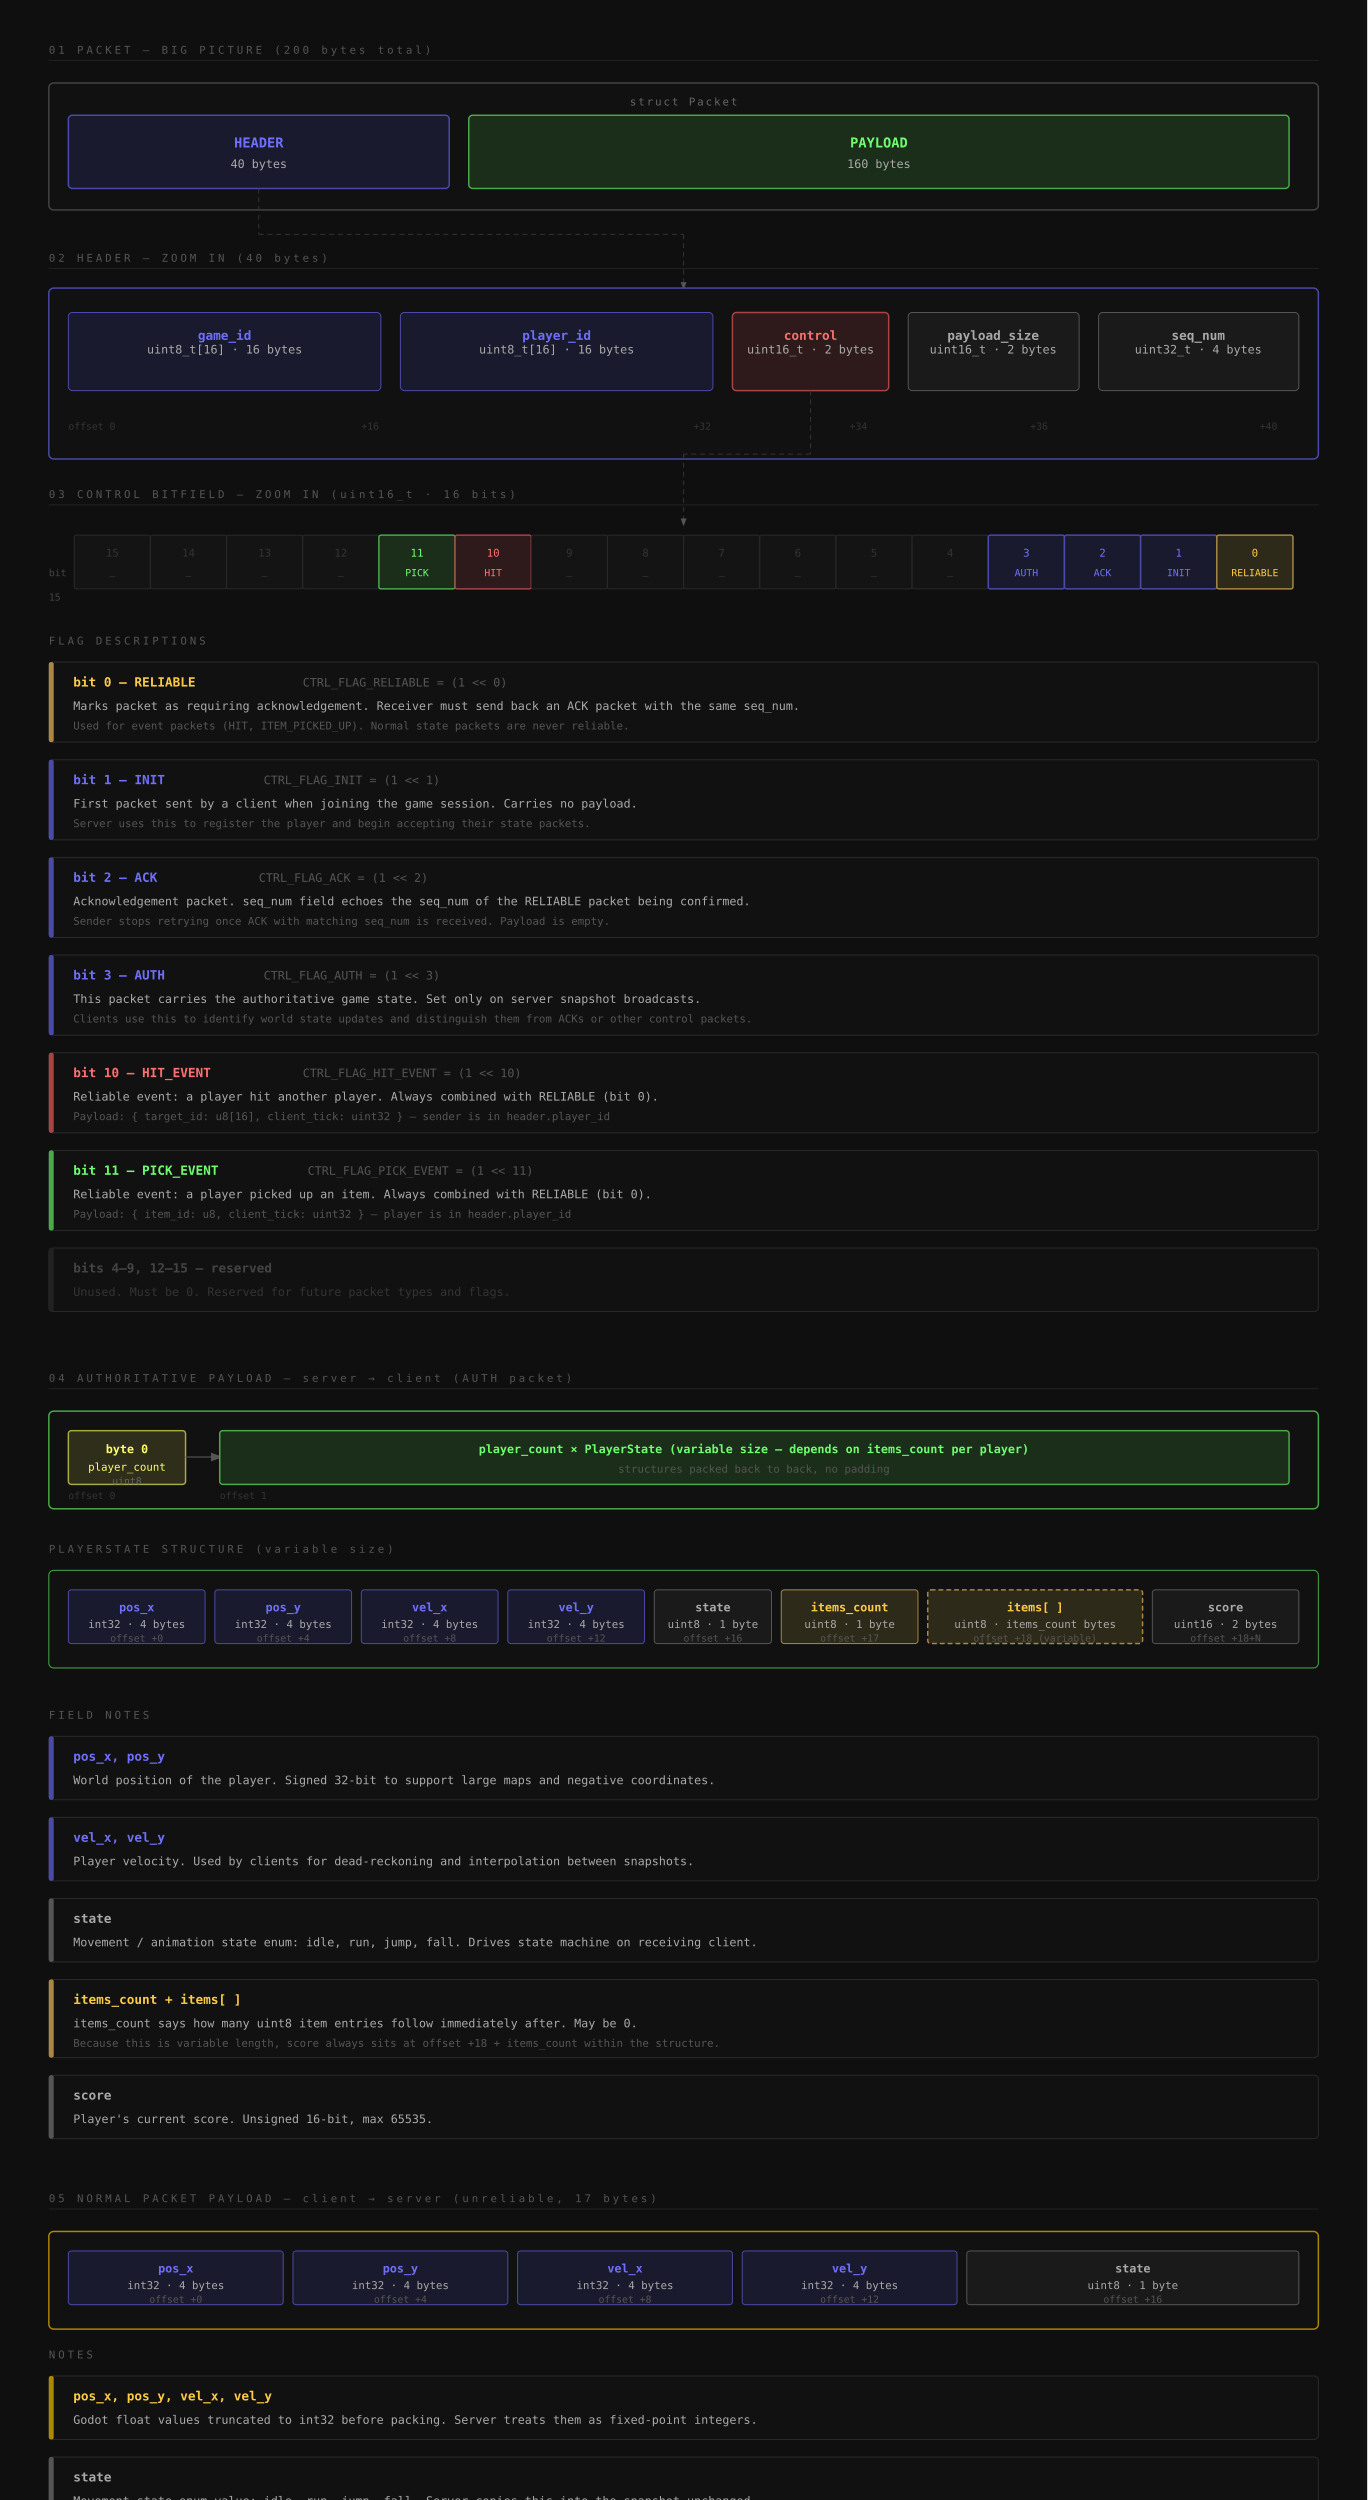
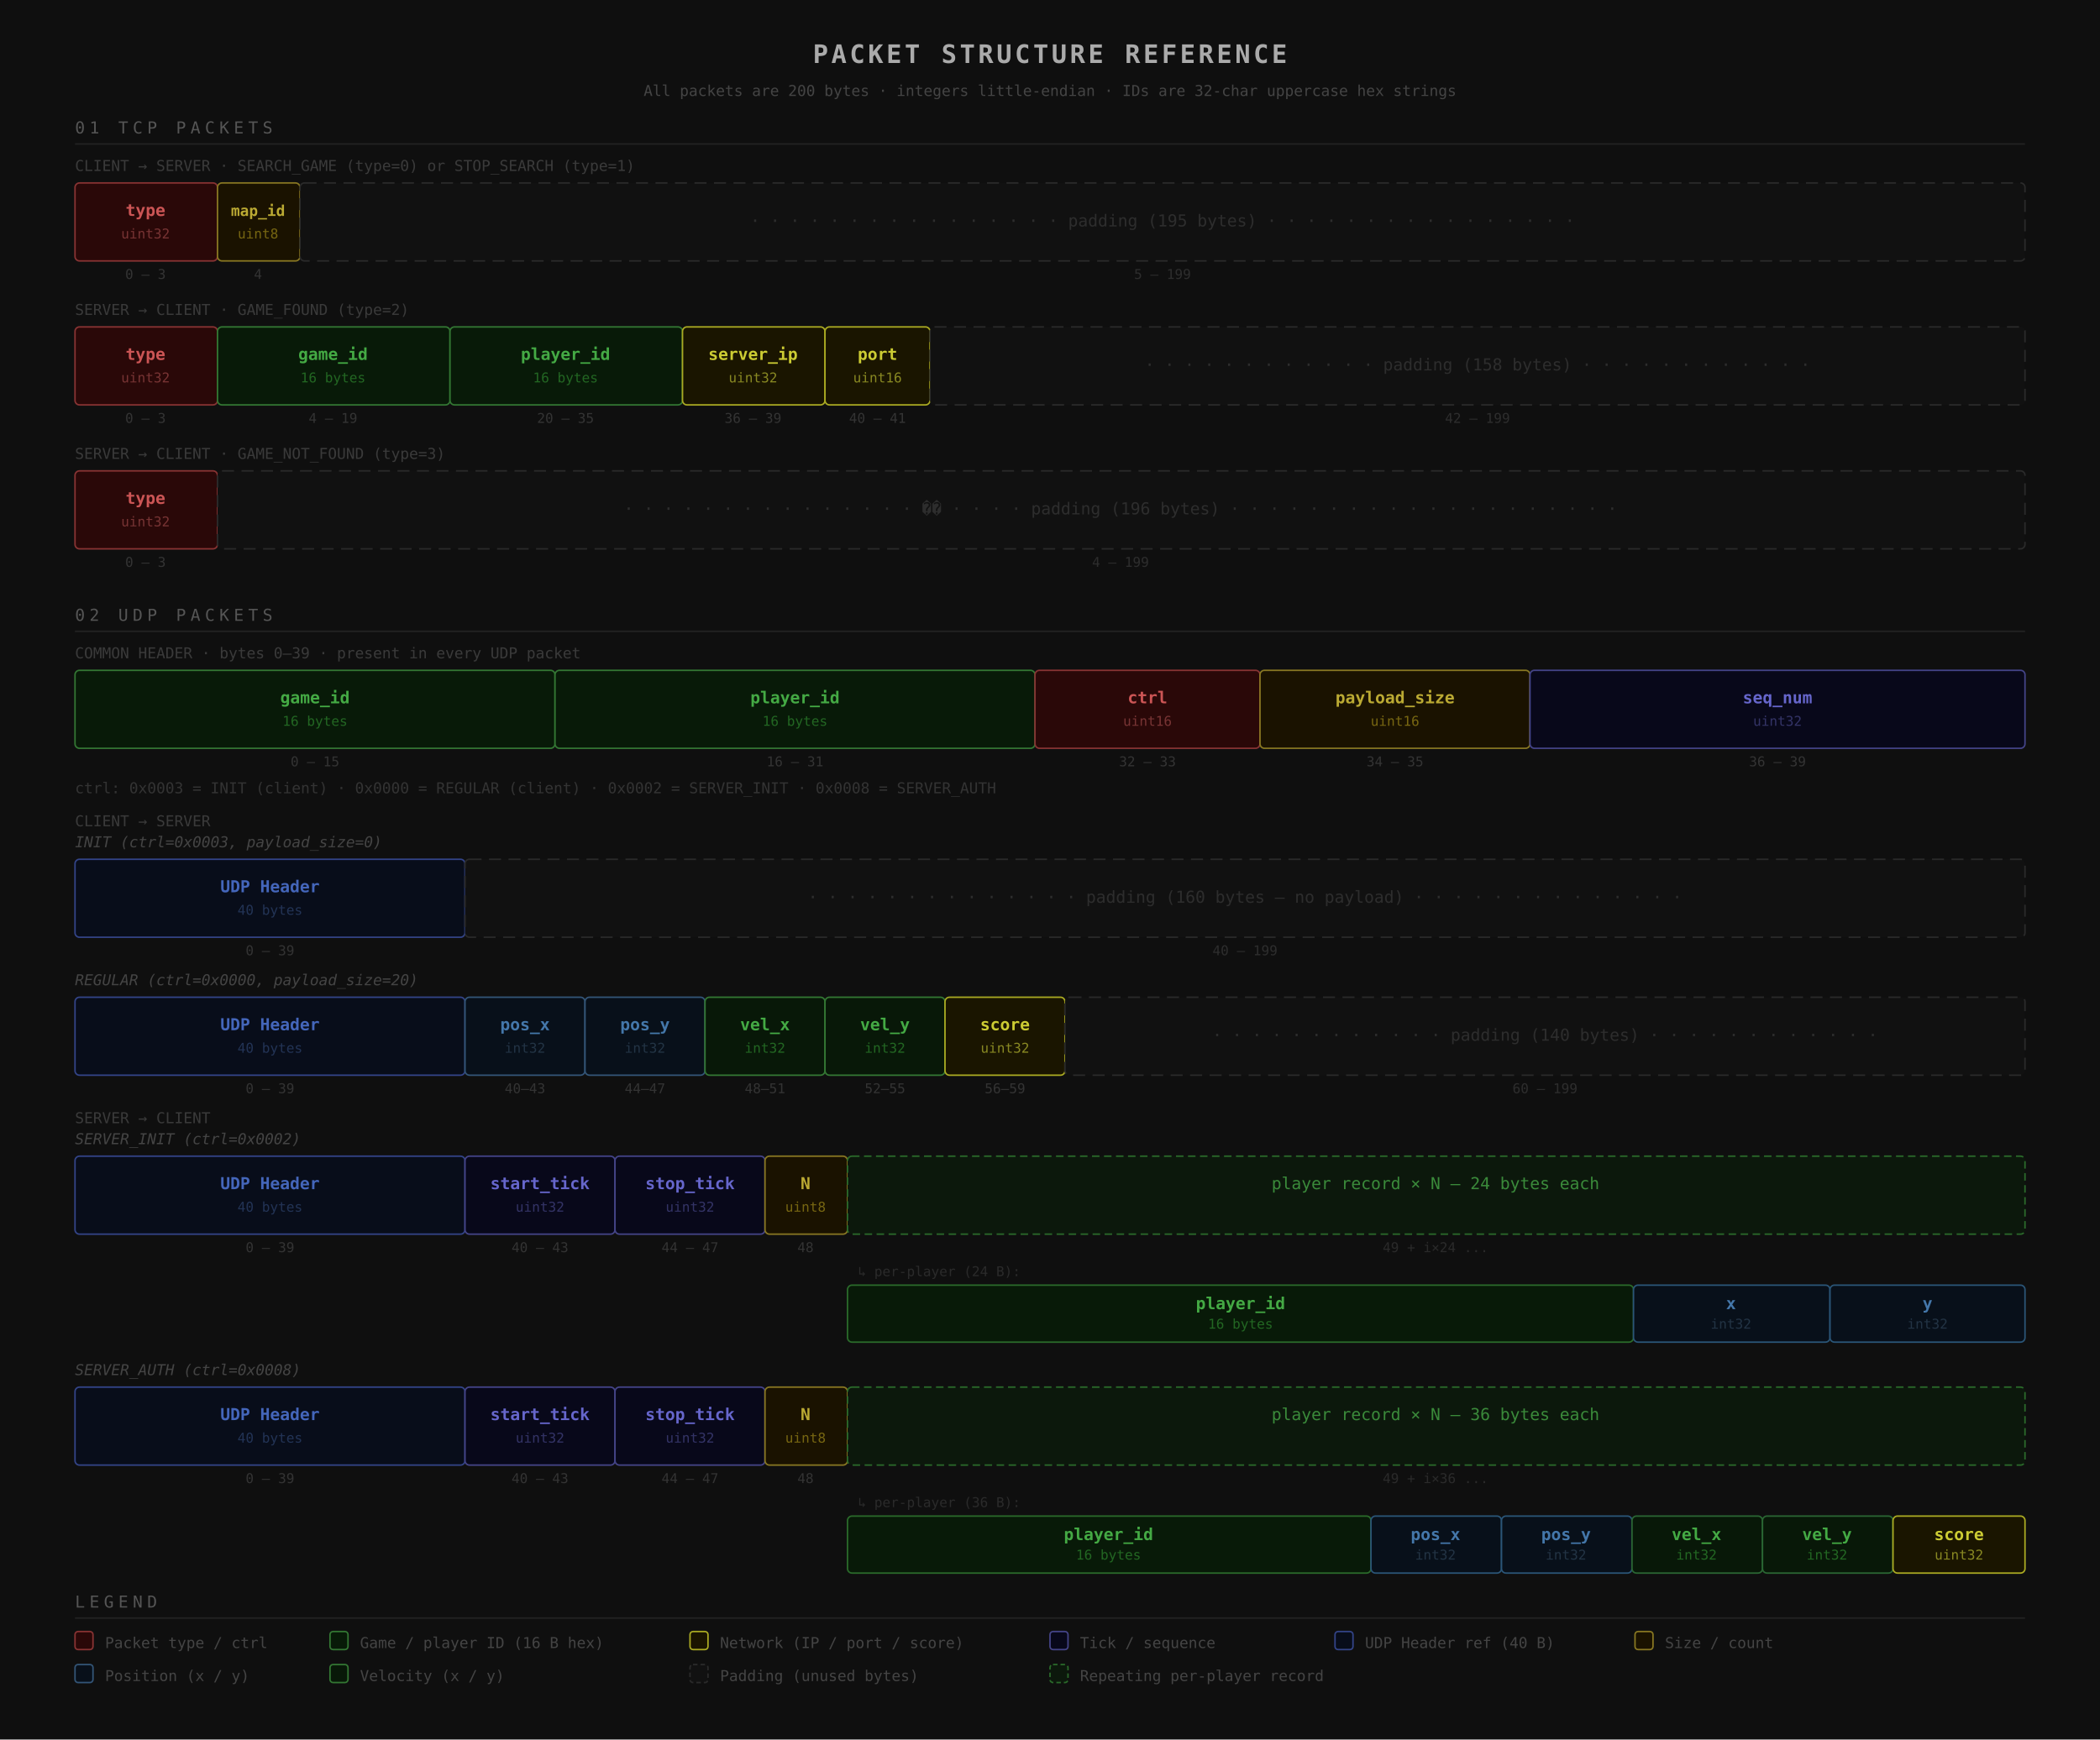
- <svg xmlns="http://www.w3.org/2000/svg" viewBox="0 0 1400 2560" font-family="monospace" font-size="13">
-   <defs>
-     <marker id="arr" markerWidth="8" markerHeight="6" refX="6" refY="3" orient="auto">
-       <polygon points="0 0, 8 3, 0 6" fill="#555" />
-     </marker>
-     <marker id="arr-yellow" markerWidth="8" markerHeight="6" refX="6" refY="3" orient="auto">
-       <polygon points="0 0, 8 3, 0 6" fill="#ffcc44" />
-     </marker>
-     <marker id="arr-blue" markerWidth="8" markerHeight="6" refX="6" refY="3" orient="auto">
-       <polygon points="0 0, 8 3, 0 6" fill="#7070ff" />
-     </marker>
-     <marker id="arr-green" markerWidth="8" markerHeight="6" refX="6" refY="3" orient="auto">
-       <polygon points="0 0, 8 3, 0 6" fill="#70ff70" />
-     </marker>
-   </defs>
-   <rect width="1400" height="2560" fill="#0f0f0f" />
-   <text x="50" y="55" fill="#555" font-size="11" letter-spacing="3">01  PACKET  —  BIG PICTURE  (200 bytes total)</text>
-   <line x1="50" y1="62" x2="1350" y2="62" stroke="#222" stroke-width="1" />
-   <rect x="50" y="85" width="1300" height="130" rx="5" fill="#111" stroke="#444" stroke-width="1.5" />
-   <text x="700" y="108" fill="#666" font-size="11" letter-spacing="2" text-anchor="middle">struct Packet</text>
-   <rect x="70" y="118" width="390" height="75" rx="4" fill="#1a1a2e" stroke="#4a4aaa" stroke-width="1.5" />
-   <text x="265" y="151" fill="#7070ff" font-size="14" font-weight="bold" text-anchor="middle">HEADER</text>
-   <text x="265" y="172" fill="#aaa" font-size="12" text-anchor="middle">40 bytes</text>
-   <rect x="480" y="118" width="840" height="75" rx="4" fill="#1a2e1a" stroke="#4aaa4a" stroke-width="1.5" />
-   <text x="900" y="151" fill="#70ff70" font-size="14" font-weight="bold" text-anchor="middle">PAYLOAD</text>
-   <text x="900" y="172" fill="#aaa" font-size="12" text-anchor="middle">160 bytes</text>
-   <text x="50" y="268" fill="#555" font-size="11" letter-spacing="3">02  HEADER  —  ZOOM IN  (40 bytes)</text>
-   <line x1="50" y1="275" x2="1350" y2="275" stroke="#222" stroke-width="1" />
-   <line x1="265" y1="193" x2="265" y2="240" stroke="#333" stroke-width="1" stroke-dasharray="5,4" />
-   <line x1="265" y1="240" x2="700" y2="240" stroke="#333" stroke-width="1" stroke-dasharray="5,4" />
-   <line x1="700" y1="240" x2="700" y2="295" stroke="#333" stroke-width="1" stroke-dasharray="5,4" marker-end="url(#arr)" />
-   <rect x="50" y="295" width="1300" height="175" rx="5" fill="#111" stroke="#4a4aaa" stroke-width="1.5" />
-   <rect x="70" y="320" width="320" height="80" rx="4" fill="#1a1a2e" stroke="#4a4aaa" stroke-width="1" />
-   <text x="230" y="348" fill="#7070ff" font-size="13" font-weight="bold" text-anchor="middle">game_id</text>
-   <text x="230" y="362" fill="#aaa" font-size="12" text-anchor="middle">uint8_t[16]  ·  16 bytes</text>
-   <rect x="410" y="320" width="320" height="80" rx="4" fill="#1a1a2e" stroke="#4a4aaa" stroke-width="1" />
-   <text x="570" y="348" fill="#7070ff" font-size="13" font-weight="bold" text-anchor="middle">player_id</text>
-   <text x="570" y="362" fill="#aaa" font-size="12" text-anchor="middle">uint8_t[16]  ·  16 bytes</text>
-   <rect x="750" y="320" width="160" height="80" rx="4" fill="#2e1a1a" stroke="#aa4444" stroke-width="1.5" />
-   <text x="830" y="348" fill="#ff7070" font-size="13" font-weight="bold" text-anchor="middle">control</text>
-   <text x="830" y="362" fill="#aaa" font-size="12" text-anchor="middle">uint16_t  ·  2 bytes</text>
-   <rect x="930" y="320" width="175" height="80" rx="4" fill="#1a1a1a" stroke="#555" stroke-width="1" />
-   <text x="1017" y="348" fill="#aaa" font-size="13" font-weight="bold" text-anchor="middle">payload_size</text>
-   <text x="1017" y="362" fill="#aaa" font-size="12" text-anchor="middle">uint16_t  ·  2 bytes</text>
-   <rect x="1125" y="320" width="205" height="80" rx="4" fill="#1a1a1a" stroke="#555" stroke-width="1" />
-   <text x="1227" y="348" fill="#aaa" font-size="13" font-weight="bold" text-anchor="middle">seq_num</text>
-   <text x="1227" y="362" fill="#aaa" font-size="12" text-anchor="middle">uint32_t  ·  4 bytes</text>
-   <text x="70" y="440" fill="#333" font-size="10">offset 0</text>
-   <text x="370" y="440" fill="#333" font-size="10">+16</text>
-   <text x="710" y="440" fill="#333" font-size="10">+32</text>
-   <text x="870" y="440" fill="#333" font-size="10">+34</text>
-   <text x="1055" y="440" fill="#333" font-size="10">+36</text>
-   <text x="1290" y="440" fill="#333" font-size="10">+40</text>
-   <text x="50" y="510" fill="#555" font-size="11" letter-spacing="3">03  CONTROL BITFIELD  —  ZOOM IN  (uint16_t  ·  16 bits)</text>
-   <line x1="50" y1="517" x2="1350" y2="517" stroke="#222" stroke-width="1" />
-   <line x1="830" y1="400" x2="830" y2="465" stroke="#333" stroke-width="1" stroke-dasharray="5,4" />
-   <line x1="830" y1="465" x2="700" y2="465" stroke="#333" stroke-width="1" stroke-dasharray="5,4" />
-   <line x1="700" y1="465" x2="700" y2="537" stroke="#333" stroke-width="1" stroke-dasharray="5,4" marker-end="url(#arr)" />
-   <text x="50" y="590" fill="#444" font-size="10">bit</text>
-   <text x="50" y="615" fill="#444" font-size="10">15</text>
-   <rect x="76" y="548" width="78" height="55" rx="2" fill="#141414" stroke="#2a2a2a" stroke-width="1" />
-   <rect x="154" y="548" width="78" height="55" rx="2" fill="#141414" stroke="#2a2a2a" stroke-width="1" />
-   <rect x="232" y="548" width="78" height="55" rx="2" fill="#141414" stroke="#2a2a2a" stroke-width="1" />
-   <rect x="310" y="548" width="78" height="55" rx="2" fill="#141414" stroke="#2a2a2a" stroke-width="1" />
-   <text x="115" y="570" fill="#333" font-size="11" text-anchor="middle">15</text>
-   <text x="193" y="570" fill="#333" font-size="11" text-anchor="middle">14</text>
-   <text x="271" y="570" fill="#333" font-size="11" text-anchor="middle">13</text>
-   <text x="349" y="570" fill="#333" font-size="11" text-anchor="middle">12</text>
-   <text x="115" y="593" fill="#333" font-size="10" text-anchor="middle">—</text>
-   <text x="193" y="593" fill="#333" font-size="10" text-anchor="middle">—</text>
-   <text x="271" y="593" fill="#333" font-size="10" text-anchor="middle">—</text>
-   <text x="349" y="593" fill="#333" font-size="10" text-anchor="middle">—</text>
-   <rect x="388" y="548" width="78" height="55" rx="2" fill="#1a2e1a" stroke="#4aaa4a" stroke-width="1.5" />
-   <text x="427" y="570" fill="#70ff70" font-size="11" text-anchor="middle">11</text>
-   <text x="427" y="590" fill="#70ff70" font-size="10" text-anchor="middle">PICK</text>
-   <rect x="466" y="548" width="78" height="55" rx="2" fill="#2e1a1a" stroke="#aa4444" stroke-width="1.5" />
-   <text x="505" y="570" fill="#ff7070" font-size="11" text-anchor="middle">10</text>
-   <text x="505" y="590" fill="#ff7070" font-size="10" text-anchor="middle">HIT</text>
-   <rect x="544" y="548" width="78" height="55" rx="2" fill="#141414" stroke="#2a2a2a" stroke-width="1" />
-   <rect x="622" y="548" width="78" height="55" rx="2" fill="#141414" stroke="#2a2a2a" stroke-width="1" />
-   <rect x="700" y="548" width="78" height="55" rx="2" fill="#141414" stroke="#2a2a2a" stroke-width="1" />
-   <rect x="778" y="548" width="78" height="55" rx="2" fill="#141414" stroke="#2a2a2a" stroke-width="1" />
-   <rect x="856" y="548" width="78" height="55" rx="2" fill="#141414" stroke="#2a2a2a" stroke-width="1" />
-   <rect x="934" y="548" width="78" height="55" rx="2" fill="#141414" stroke="#2a2a2a" stroke-width="1" />
-   <text x="583" y="570" fill="#333" font-size="11" text-anchor="middle">9</text>
-   <text x="661" y="570" fill="#333" font-size="11" text-anchor="middle">8</text>
-   <text x="739" y="570" fill="#333" font-size="11" text-anchor="middle">7</text>
-   <text x="817" y="570" fill="#333" font-size="11" text-anchor="middle">6</text>
-   <text x="895" y="570" fill="#333" font-size="11" text-anchor="middle">5</text>
-   <text x="973" y="570" fill="#333" font-size="11" text-anchor="middle">4</text>
-   <text x="583" y="593" fill="#333" font-size="10" text-anchor="middle">—</text>
-   <text x="661" y="593" fill="#333" font-size="10" text-anchor="middle">—</text>
-   <text x="739" y="593" fill="#333" font-size="10" text-anchor="middle">—</text>
-   <text x="817" y="593" fill="#333" font-size="10" text-anchor="middle">—</text>
-   <text x="895" y="593" fill="#333" font-size="10" text-anchor="middle">—</text>
-   <text x="973" y="593" fill="#333" font-size="10" text-anchor="middle">—</text>
-   <rect x="1012" y="548" width="78" height="55" rx="2" fill="#1a1a2e" stroke="#4a4aaa" stroke-width="1.5" />
-   <text x="1051" y="570" fill="#7070ff" font-size="11" text-anchor="middle">3</text>
-   <text x="1051" y="590" fill="#7070ff" font-size="10" text-anchor="middle">AUTH</text>
-   <rect x="1090" y="548" width="78" height="55" rx="2" fill="#1a1a2e" stroke="#4a4aaa" stroke-width="1.5" />
-   <text x="1129" y="570" fill="#7070ff" font-size="11" text-anchor="middle">2</text>
-   <text x="1129" y="590" fill="#7070ff" font-size="10" text-anchor="middle">ACK</text>
-   <rect x="1168" y="548" width="78" height="55" rx="2" fill="#1a1a2e" stroke="#4a4aaa" stroke-width="1.5" />
-   <text x="1207" y="570" fill="#7070ff" font-size="11" text-anchor="middle">1</text>
-   <text x="1207" y="590" fill="#7070ff" font-size="10" text-anchor="middle">INIT</text>
-   <rect x="1246" y="548" width="78" height="55" rx="2" fill="#2e2a1a" stroke="#aa8844" stroke-width="1.5" />
-   <text x="1285" y="570" fill="#ffcc44" font-size="11" text-anchor="middle">0</text>
-   <text x="1285" y="590" fill="#ffcc44" font-size="10" text-anchor="middle">RELIABLE</text>
-   <text x="50" y="660" fill="#555" font-size="11" letter-spacing="3">     FLAG DESCRIPTIONS</text>
-   <rect x="50" y="678" width="1300" height="82" rx="4" fill="#111" stroke="#2a2a2a" stroke-width="1" />
-   <rect x="50" y="678" width="5" height="82" rx="2" fill="#aa8844" />
-   <text x="75" y="703" fill="#ffcc44" font-size="13" font-weight="bold">bit 0  —  RELIABLE</text>
-   <text x="310" y="703" fill="#555" font-size="12">CTRL_FLAG_RELIABLE  =  (1 &lt;&lt; 0)</text>
-   <text x="75" y="727" fill="#aaa" font-size="12">Marks packet as requiring acknowledgement. Receiver must send back an ACK packet with the same seq_num.</text>
-   <text x="75" y="747" fill="#555" font-size="11">Used for event packets (HIT, ITEM_PICKED_UP). Normal state packets are never reliable.</text>
-   <rect x="50" y="778" width="1300" height="82" rx="4" fill="#111" stroke="#2a2a2a" stroke-width="1" />
-   <rect x="50" y="778" width="5" height="82" rx="2" fill="#4a4aaa" />
-   <text x="75" y="803" fill="#7070ff" font-size="13" font-weight="bold">bit 1  —  INIT</text>
-   <text x="270" y="803" fill="#555" font-size="12">CTRL_FLAG_INIT  =  (1 &lt;&lt; 1)</text>
-   <text x="75" y="827" fill="#aaa" font-size="12">First packet sent by a client when joining the game session. Carries no payload.</text>
-   <text x="75" y="847" fill="#555" font-size="11">Server uses this to register the player and begin accepting their state packets.</text>
-   <rect x="50" y="878" width="1300" height="82" rx="4" fill="#111" stroke="#2a2a2a" stroke-width="1" />
-   <rect x="50" y="878" width="5" height="82" rx="2" fill="#4a4aaa" />
-   <text x="75" y="903" fill="#7070ff" font-size="13" font-weight="bold">bit 2  —  ACK</text>
-   <text x="265" y="903" fill="#555" font-size="12">CTRL_FLAG_ACK  =  (1 &lt;&lt; 2)</text>
-   <text x="75" y="927" fill="#aaa" font-size="12">Acknowledgement packet. seq_num field echoes the seq_num of the RELIABLE packet being confirmed.</text>
-   <text x="75" y="947" fill="#555" font-size="11">Sender stops retrying once ACK with matching seq_num is received. Payload is empty.</text>
-   <rect x="50" y="978" width="1300" height="82" rx="4" fill="#111" stroke="#2a2a2a" stroke-width="1" />
-   <rect x="50" y="978" width="5" height="82" rx="2" fill="#4a4aaa" />
-   <text x="75" y="1003" fill="#7070ff" font-size="13" font-weight="bold">bit 3  —  AUTH</text>
-   <text x="270" y="1003" fill="#555" font-size="12">CTRL_FLAG_AUTH  =  (1 &lt;&lt; 3)</text>
-   <text x="75" y="1027" fill="#aaa" font-size="12">This packet carries the authoritative game state. Set only on server snapshot broadcasts.</text>
-   <text x="75" y="1047" fill="#555" font-size="11">Clients use this to identify world state updates and distinguish them from ACKs or other control packets.</text>
-   <rect x="50" y="1078" width="1300" height="82" rx="4" fill="#111" stroke="#2a2a2a" stroke-width="1" />
-   <rect x="50" y="1078" width="5" height="82" rx="2" fill="#aa4444" />
-   <text x="75" y="1103" fill="#ff7070" font-size="13" font-weight="bold">bit 10  —  HIT_EVENT</text>
-   <text x="310" y="1103" fill="#555" font-size="12">CTRL_FLAG_HIT_EVENT  =  (1 &lt;&lt; 10)</text>
-   <text x="75" y="1127" fill="#aaa" font-size="12">Reliable event: a player hit another player. Always combined with RELIABLE (bit 0).</text>
-   <text x="75" y="1147" fill="#555" font-size="11">Payload: { target_id: u8[16],  client_tick: uint32 }  —  sender is in header.player_id</text>
-   <rect x="50" y="1178" width="1300" height="82" rx="4" fill="#111" stroke="#2a2a2a" stroke-width="1" />
-   <rect x="50" y="1178" width="5" height="82" rx="2" fill="#4aaa4a" />
-   <text x="75" y="1203" fill="#70ff70" font-size="13" font-weight="bold">bit 11  —  PICK_EVENT</text>
-   <text x="315" y="1203" fill="#555" font-size="12">CTRL_FLAG_PICK_EVENT  =  (1 &lt;&lt; 11)</text>
-   <text x="75" y="1227" fill="#aaa" font-size="12">Reliable event: a player picked up an item. Always combined with RELIABLE (bit 0).</text>
-   <text x="75" y="1247" fill="#555" font-size="11">Payload: { item_id: u8,  client_tick: uint32 }  —  player is in header.player_id</text>
-   <rect x="50" y="1278" width="1300" height="65" rx="4" fill="#111" stroke="#2a2a2a" stroke-width="1" />
-   <rect x="50" y="1278" width="5" height="65" rx="2" fill="#222" />
-   <text x="75" y="1303" fill="#444" font-size="13" font-weight="bold">bits 4–9,  12–15  —  reserved</text>
-   <text x="75" y="1327" fill="#333" font-size="12">Unused. Must be 0. Reserved for future packet types and flags.</text>
-   <text x="50" y="1415" fill="#555" font-size="11" letter-spacing="3">04  AUTHORITATIVE PAYLOAD  —  server → client  (AUTH packet)</text>
-   <line x1="50" y1="1422" x2="1350" y2="1422" stroke="#222" stroke-width="1" />
-   <rect x="50" y="1445" width="1300" height="100" rx="5" fill="#111" stroke="#4aaa4a" stroke-width="1.5" />
-   <rect x="70" y="1465" width="120" height="55" rx="3" fill="#2e2e1a" stroke="#aaaa44" stroke-width="1.5" />
-   <text x="130" y="1488" fill="#ffff70" font-size="12" font-weight="bold" text-anchor="middle">byte 0</text>
-   <text x="130" y="1506" fill="#ffff70" font-size="11" text-anchor="middle">player_count</text>
-   <text x="130" y="1520" fill="#666" font-size="10" text-anchor="middle">uint8</text>
-   <line x1="190" y1="1492" x2="225" y2="1492" stroke="#444" stroke-width="1.5" marker-end="url(#arr)" />
-   <rect x="225" y="1465" width="1095" height="55" rx="3" fill="#1a2e1a" stroke="#4aaa4a" stroke-width="1.5" />
-   <text x="772" y="1488" fill="#70ff70" font-size="12" font-weight="bold" text-anchor="middle">player_count  ×  PlayerState  (variable size — depends on items_count per player)</text>
-   <text x="772" y="1508" fill="#555" font-size="11" text-anchor="middle">structures packed back to back, no padding</text>
-   <text x="70" y="1535" fill="#333" font-size="10">offset 0</text>
-   <text x="225" y="1535" fill="#333" font-size="10">offset 1</text>
-   <text x="50" y="1590" fill="#555" font-size="11" letter-spacing="3">     PLAYERSTATE STRUCTURE  (variable size)</text>
-   <rect x="50" y="1608" width="1300" height="100" rx="5" fill="#111" stroke="#4aaa4a" stroke-width="1" />
-   <rect x="70" y="1628" width="140" height="55" rx="3" fill="#1a1a2e" stroke="#4a4aaa" stroke-width="1" />
-   <text x="140" y="1650" fill="#7070ff" font-size="12" font-weight="bold" text-anchor="middle">pos_x</text>
-   <text x="140" y="1667" fill="#aaa" font-size="11" text-anchor="middle">int32  ·  4 bytes</text>
-   <text x="140" y="1681" fill="#555" font-size="10" text-anchor="middle">offset +0</text>
-   <rect x="220" y="1628" width="140" height="55" rx="3" fill="#1a1a2e" stroke="#4a4aaa" stroke-width="1" />
-   <text x="290" y="1650" fill="#7070ff" font-size="12" font-weight="bold" text-anchor="middle">pos_y</text>
-   <text x="290" y="1667" fill="#aaa" font-size="11" text-anchor="middle">int32  ·  4 bytes</text>
-   <text x="290" y="1681" fill="#555" font-size="10" text-anchor="middle">offset +4</text>
-   <rect x="370" y="1628" width="140" height="55" rx="3" fill="#1a1a2e" stroke="#4a4aaa" stroke-width="1" />
-   <text x="440" y="1650" fill="#7070ff" font-size="12" font-weight="bold" text-anchor="middle">vel_x</text>
-   <text x="440" y="1667" fill="#aaa" font-size="11" text-anchor="middle">int32  ·  4 bytes</text>
-   <text x="440" y="1681" fill="#555" font-size="10" text-anchor="middle">offset +8</text>
-   <rect x="520" y="1628" width="140" height="55" rx="3" fill="#1a1a2e" stroke="#4a4aaa" stroke-width="1" />
-   <text x="590" y="1650" fill="#7070ff" font-size="12" font-weight="bold" text-anchor="middle">vel_y</text>
-   <text x="590" y="1667" fill="#aaa" font-size="11" text-anchor="middle">int32  ·  4 bytes</text>
-   <text x="590" y="1681" fill="#555" font-size="10" text-anchor="middle">offset +12</text>
-   <rect x="670" y="1628" width="120" height="55" rx="3" fill="#1a1a1a" stroke="#555" stroke-width="1" />
-   <text x="730" y="1650" fill="#aaa" font-size="12" font-weight="bold" text-anchor="middle">state</text>
-   <text x="730" y="1667" fill="#aaa" font-size="11" text-anchor="middle">uint8  ·  1 byte</text>
-   <text x="730" y="1681" fill="#555" font-size="10" text-anchor="middle">offset +16</text>
-   <rect x="800" y="1628" width="140" height="55" rx="3" fill="#2e2a1a" stroke="#aa8844" stroke-width="1" />
-   <text x="870" y="1650" fill="#ffcc44" font-size="12" font-weight="bold" text-anchor="middle">items_count</text>
-   <text x="870" y="1667" fill="#aaa" font-size="11" text-anchor="middle">uint8  ·  1 byte</text>
-   <text x="870" y="1681" fill="#555" font-size="10" text-anchor="middle">offset +17</text>
-   <rect x="950" y="1628" width="220" height="55" rx="3" fill="#2e2a1a" stroke="#aa8844" stroke-width="1.5" stroke-dasharray="5,3" />
-   <text x="1060" y="1650" fill="#ffcc44" font-size="12" font-weight="bold" text-anchor="middle">items[ ]</text>
-   <text x="1060" y="1667" fill="#aaa" font-size="11" text-anchor="middle">uint8  ·  items_count bytes</text>
-   <text x="1060" y="1681" fill="#555" font-size="10" text-anchor="middle">offset +18  (variable)</text>
-   <rect x="1180" y="1628" width="150" height="55" rx="3" fill="#1a1a1a" stroke="#555" stroke-width="1" />
-   <text x="1255" y="1650" fill="#aaa" font-size="12" font-weight="bold" text-anchor="middle">score</text>
-   <text x="1255" y="1667" fill="#aaa" font-size="11" text-anchor="middle">uint16  ·  2 bytes</text>
-   <text x="1255" y="1681" fill="#555" font-size="10" text-anchor="middle">offset +18+N</text>
-   <text x="50" y="1760" fill="#555" font-size="11" letter-spacing="3">     FIELD NOTES</text>
-   <rect x="50" y="1778" width="1300" height="65" rx="4" fill="#111" stroke="#2a2a2a" stroke-width="1" />
-   <rect x="50" y="1778" width="5" height="65" rx="2" fill="#4a4aaa" />
-   <text x="75" y="1803" fill="#7070ff" font-size="13" font-weight="bold">pos_x,  pos_y</text>
-   <text x="75" y="1827" fill="#aaa" font-size="12">World position of the player. Signed 32-bit to support large maps and negative coordinates.</text>
-   <text x="75" y="1833" fill="#555" font-size="0">.</text>
-   <rect x="50" y="1861" width="1300" height="65" rx="4" fill="#111" stroke="#2a2a2a" stroke-width="1" />
-   <rect x="50" y="1861" width="5" height="65" rx="2" fill="#4a4aaa" />
-   <text x="75" y="1886" fill="#7070ff" font-size="13" font-weight="bold">vel_x,  vel_y</text>
-   <text x="75" y="1910" fill="#aaa" font-size="12">Player velocity. Used by clients for dead-reckoning and interpolation between snapshots.</text>
-   <rect x="50" y="1944" width="1300" height="65" rx="4" fill="#111" stroke="#2a2a2a" stroke-width="1" />
-   <rect x="50" y="1944" width="5" height="65" rx="2" fill="#555" />
-   <text x="75" y="1969" fill="#aaa" font-size="13" font-weight="bold">state</text>
-   <text x="75" y="1993" fill="#aaa" font-size="12">Movement / animation state enum: idle, run, jump, fall. Drives state machine on receiving client.</text>
-   <rect x="50" y="2027" width="1300" height="80" rx="4" fill="#111" stroke="#2a2a2a" stroke-width="1" />
-   <rect x="50" y="2027" width="5" height="80" rx="2" fill="#aa8844" />
-   <text x="75" y="2052" fill="#ffcc44" font-size="13" font-weight="bold">items_count  +  items[ ]</text>
-   <text x="75" y="2076" fill="#aaa" font-size="12">items_count says how many uint8 item entries follow immediately after. May be 0.</text>
-   <text x="75" y="2096" fill="#555" font-size="11">Because this is variable length, score always sits at offset  +18 + items_count  within the structure.</text>
-   <rect x="50" y="2125" width="1300" height="65" rx="4" fill="#111" stroke="#2a2a2a" stroke-width="1" />
-   <rect x="50" y="2125" width="5" height="65" rx="2" fill="#555" />
-   <text x="75" y="2150" fill="#aaa" font-size="13" font-weight="bold">score</text>
-   <text x="75" y="2174" fill="#aaa" font-size="12">Player's current score. Unsigned 16-bit, max 65535.</text>
-   <text x="50" y="2255" fill="#555" font-size="11" letter-spacing="3">05  NORMAL PACKET PAYLOAD  —  client → server  (unreliable, 17 bytes)</text>
-   <line x1="50" y1="2262" x2="1350" y2="2262" stroke="#222" stroke-width="1" />
-   <rect x="50" y="2285" width="1300" height="100" rx="5" fill="#111" stroke="#aa8800" stroke-width="1.5" />
-   <rect x="70" y="2305" width="220" height="55" rx="3" fill="#1a1a2e" stroke="#4a4aaa" stroke-width="1" />
-   <text x="180" y="2327" fill="#7070ff" font-size="12" font-weight="bold" text-anchor="middle">pos_x</text>
-   <text x="180" y="2344" fill="#aaa" font-size="11" text-anchor="middle">int32  ·  4 bytes</text>
-   <text x="180" y="2358" fill="#555" font-size="10" text-anchor="middle">offset +0</text>
-   <rect x="300" y="2305" width="220" height="55" rx="3" fill="#1a1a2e" stroke="#4a4aaa" stroke-width="1" />
-   <text x="410" y="2327" fill="#7070ff" font-size="12" font-weight="bold" text-anchor="middle">pos_y</text>
-   <text x="410" y="2344" fill="#aaa" font-size="11" text-anchor="middle">int32  ·  4 bytes</text>
-   <text x="410" y="2358" fill="#555" font-size="10" text-anchor="middle">offset +4</text>
-   <rect x="530" y="2305" width="220" height="55" rx="3" fill="#1a1a2e" stroke="#4a4aaa" stroke-width="1" />
-   <text x="640" y="2327" fill="#7070ff" font-size="12" font-weight="bold" text-anchor="middle">vel_x</text>
-   <text x="640" y="2344" fill="#aaa" font-size="11" text-anchor="middle">int32  ·  4 bytes</text>
-   <text x="640" y="2358" fill="#555" font-size="10" text-anchor="middle">offset +8</text>
-   <rect x="760" y="2305" width="220" height="55" rx="3" fill="#1a1a2e" stroke="#4a4aaa" stroke-width="1" />
-   <text x="870" y="2327" fill="#7070ff" font-size="12" font-weight="bold" text-anchor="middle">vel_y</text>
-   <text x="870" y="2344" fill="#aaa" font-size="11" text-anchor="middle">int32  ·  4 bytes</text>
-   <text x="870" y="2358" fill="#555" font-size="10" text-anchor="middle">offset +12</text>
-   <rect x="990" y="2305" width="340" height="55" rx="3" fill="#1a1a1a" stroke="#555" stroke-width="1" />
-   <text x="1160" y="2327" fill="#aaa" font-size="12" font-weight="bold" text-anchor="middle">state</text>
-   <text x="1160" y="2344" fill="#aaa" font-size="11" text-anchor="middle">uint8  ·  1 byte</text>
-   <text x="1160" y="2358" fill="#555" font-size="10" text-anchor="middle">offset +16</text>
-   <text x="50" y="2415" fill="#555" font-size="11" letter-spacing="3">     NOTES</text>
-   <rect x="50" y="2433" width="1300" height="65" rx="4" fill="#111" stroke="#2a2a2a" stroke-width="1" />
-   <rect x="50" y="2433" width="5" height="65" rx="2" fill="#aa8800" />
-   <text x="75" y="2458" fill="#ffcc44" font-size="13" font-weight="bold">pos_x,  pos_y,  vel_x,  vel_y</text>
-   <text x="75" y="2482" fill="#aaa" font-size="12">Godot float values truncated to int32 before packing. Server treats them as fixed-point integers.</text>
-   <rect x="50" y="2516" width="1300" height="65" rx="4" fill="#111" stroke="#2a2a2a" stroke-width="1" />
-   <rect x="50" y="2516" width="5" height="65" rx="2" fill="#555" />
-   <text x="75" y="2541" fill="#aaa" font-size="13" font-weight="bold">state</text>
-   <text x="75" y="2565" fill="#aaa" font-size="12">Movement state enum value: idle, run, jump, fall. Server copies this into the snapshot unchanged.</text>
+ <svg xmlns="http://www.w3.org/2000/svg" viewBox="0 0 1400 1160" font-family="monospace" font-size="13">
+   <rect width="1400" height="1160" fill="#0f0f0f" />
+   <text x="700" y="42" fill="#aaa" font-size="17" font-weight="bold" text-anchor="middle" letter-spacing="2">PACKET STRUCTURE REFERENCE</text>
+   <text x="700" y="64" fill="#444" font-size="10" text-anchor="middle">All packets are 200 bytes  ·  integers little-endian  ·  IDs are 32-char uppercase hex strings</text>
+   <text x="50" y="89" fill="#555" font-size="11" letter-spacing="3">01  TCP PACKETS</text>
+   <line x1="50" y1="96" x2="1350" y2="96" stroke="#222" stroke-width="1" />
+   <text x="50" y="114" fill="#3a3a3a" font-size="10">CLIENT → SERVER  ·  SEARCH_GAME (type=0) or STOP_SEARCH (type=1)</text>
+   <rect x="50" y="122" width="95" height="52" rx="3" fill="#2a0808" stroke="#883333" stroke-width="1" />
+   <text x="97" y="144" fill="#cc5555" font-size="11" font-weight="bold" text-anchor="middle">type</text>
+   <text x="97" y="159" fill="#773333" font-size="9" text-anchor="middle">uint32</text>
+   <text x="97" y="186" fill="#333" font-size="9" text-anchor="middle">0 – 3</text>
+   <rect x="145" y="122" width="55" height="52" rx="3" fill="#1a1200" stroke="#887722" stroke-width="1" />
+   <text x="172" y="144" fill="#bbaa33" font-size="10" font-weight="bold" text-anchor="middle">map_id</text>
+   <text x="172" y="159" fill="#776611" font-size="9" text-anchor="middle">uint8</text>
+   <text x="172" y="186" fill="#333" font-size="9" text-anchor="middle">4</text>
+   <rect x="200" y="122" width="1150" height="52" rx="3" fill="#111" stroke="#2a2a2a" stroke-width="1" stroke-dasharray="8,5" />
+   <text x="775" y="151" fill="#2d2d2d" font-size="11" text-anchor="middle">· · · · · · · · · · · · · · · · padding (195 bytes) · · · · · · · · · · · · · · · ·</text>
+   <text x="775" y="186" fill="#2d2d2d" font-size="9" text-anchor="middle">5 – 199</text>
+   <text x="50" y="210" fill="#3a3a3a" font-size="10">SERVER → CLIENT  ·  GAME_FOUND (type=2)</text>
+   <rect x="50" y="218" width="95" height="52" rx="3" fill="#2a0808" stroke="#883333" stroke-width="1" />
+   <text x="97" y="240" fill="#cc5555" font-size="11" font-weight="bold" text-anchor="middle">type</text>
+   <text x="97" y="255" fill="#773333" font-size="9" text-anchor="middle">uint32</text>
+   <text x="97" y="282" fill="#333" font-size="9" text-anchor="middle">0 – 3</text>
+   <rect x="145" y="218" width="155" height="52" rx="3" fill="#081a08" stroke="#337733" stroke-width="1" />
+   <text x="222" y="240" fill="#44aa44" font-size="11" font-weight="bold" text-anchor="middle">game_id</text>
+   <text x="222" y="255" fill="#226622" font-size="9" text-anchor="middle">16 bytes</text>
+   <text x="222" y="282" fill="#333" font-size="9" text-anchor="middle">4 – 19</text>
+   <rect x="300" y="218" width="155" height="52" rx="3" fill="#081a08" stroke="#337733" stroke-width="1" />
+   <text x="377" y="240" fill="#44aa44" font-size="11" font-weight="bold" text-anchor="middle">player_id</text>
+   <text x="377" y="255" fill="#226622" font-size="9" text-anchor="middle">16 bytes</text>
+   <text x="377" y="282" fill="#333" font-size="9" text-anchor="middle">20 – 35</text>
+   <rect x="455" y="218" width="95" height="52" rx="3" fill="#1a1500" stroke="#aaaa22" stroke-width="1" />
+   <text x="502" y="240" fill="#cccc33" font-size="11" font-weight="bold" text-anchor="middle">server_ip</text>
+   <text x="502" y="255" fill="#888822" font-size="9" text-anchor="middle">uint32</text>
+   <text x="502" y="282" fill="#333" font-size="9" text-anchor="middle">36 – 39</text>
+   <rect x="550" y="218" width="70" height="52" rx="3" fill="#1a1500" stroke="#aaaa22" stroke-width="1" />
+   <text x="585" y="240" fill="#cccc33" font-size="11" font-weight="bold" text-anchor="middle">port</text>
+   <text x="585" y="255" fill="#888822" font-size="9" text-anchor="middle">uint16</text>
+   <text x="585" y="282" fill="#333" font-size="9" text-anchor="middle">40 – 41</text>
+   <rect x="620" y="218" width="730" height="52" rx="3" fill="#111" stroke="#2a2a2a" stroke-width="1" stroke-dasharray="8,5" />
+   <text x="985" y="247" fill="#2d2d2d" font-size="11" text-anchor="middle">· · · · · · · · · · · · padding (158 bytes) · · · · · · · · · · · ·</text>
+   <text x="985" y="282" fill="#2d2d2d" font-size="9" text-anchor="middle">42 – 199</text>
+   <text x="50" y="306" fill="#3a3a3a" font-size="10">SERVER → CLIENT  ·  GAME_NOT_FOUND (type=3)</text>
+   <rect x="50" y="314" width="95" height="52" rx="3" fill="#2a0808" stroke="#883333" stroke-width="1" />
+   <text x="97" y="336" fill="#cc5555" font-size="11" font-weight="bold" text-anchor="middle">type</text>
+   <text x="97" y="351" fill="#773333" font-size="9" text-anchor="middle">uint32</text>
+   <text x="97" y="378" fill="#333" font-size="9" text-anchor="middle">0 – 3</text>
+   <rect x="145" y="314" width="1205" height="52" rx="3" fill="#111" stroke="#2a2a2a" stroke-width="1" stroke-dasharray="8,5" />
+   <text x="747" y="343" fill="#2d2d2d" font-size="11" text-anchor="middle">· · · · · · · · · · · · · · · �� · · · · padding (196 bytes) · · · · · · · · · · · · · · · · · · · ·</text>
+   <text x="747" y="378" fill="#2d2d2d" font-size="9" text-anchor="middle">4 – 199</text>
+   <text x="50" y="414" fill="#555" font-size="11" letter-spacing="3">02  UDP PACKETS</text>
+   <line x1="50" y1="421" x2="1350" y2="421" stroke="#222" stroke-width="1" />
+   <text x="50" y="439" fill="#3a3a3a" font-size="10">COMMON HEADER  ·  bytes 0–39  ·  present in every UDP packet</text>
+   <rect x="50" y="447" width="320" height="52" rx="3" fill="#081a08" stroke="#337733" stroke-width="1" />
+   <text x="210" y="469" fill="#44aa44" font-size="11" font-weight="bold" text-anchor="middle">game_id</text>
+   <text x="210" y="484" fill="#226622" font-size="9" text-anchor="middle">16 bytes</text>
+   <text x="210" y="511" fill="#333" font-size="9" text-anchor="middle">0 – 15</text>
+   <rect x="370" y="447" width="320" height="52" rx="3" fill="#081a08" stroke="#337733" stroke-width="1" />
+   <text x="530" y="469" fill="#44aa44" font-size="11" font-weight="bold" text-anchor="middle">player_id</text>
+   <text x="530" y="484" fill="#226622" font-size="9" text-anchor="middle">16 bytes</text>
+   <text x="530" y="511" fill="#333" font-size="9" text-anchor="middle">16 – 31</text>
+   <rect x="690" y="447" width="150" height="52" rx="3" fill="#2a0808" stroke="#883333" stroke-width="1" />
+   <text x="765" y="469" fill="#cc5555" font-size="11" font-weight="bold" text-anchor="middle">ctrl</text>
+   <text x="765" y="484" fill="#773333" font-size="9" text-anchor="middle">uint16</text>
+   <text x="765" y="511" fill="#333" font-size="9" text-anchor="middle">32 – 33</text>
+   <rect x="840" y="447" width="180" height="52" rx="3" fill="#1a1200" stroke="#887722" stroke-width="1" />
+   <text x="930" y="469" fill="#bbaa33" font-size="11" font-weight="bold" text-anchor="middle">payload_size</text>
+   <text x="930" y="484" fill="#776611" font-size="9" text-anchor="middle">uint16</text>
+   <text x="930" y="511" fill="#333" font-size="9" text-anchor="middle">34 – 35</text>
+   <rect x="1020" y="447" width="330" height="52" rx="3" fill="#08081a" stroke="#444488" stroke-width="1" />
+   <text x="1185" y="469" fill="#6666cc" font-size="11" font-weight="bold" text-anchor="middle">seq_num</text>
+   <text x="1185" y="484" fill="#333366" font-size="9" text-anchor="middle">uint32</text>
+   <text x="1185" y="511" fill="#333" font-size="9" text-anchor="middle">36 – 39</text>
+   <text x="50" y="529" fill="#333" font-size="10">ctrl:  0x0003 = INIT (client)  ·  0x0000 = REGULAR (client)  ·  0x0002 = SERVER_INIT  ·  0x0008 = SERVER_AUTH</text>
+   <text x="50" y="551" fill="#3a3a3a" font-size="10">CLIENT → SERVER</text>
+   <text x="50" y="565" fill="#444" font-size="10" font-style="italic">INIT  (ctrl=0x0003, payload_size=0)</text>
+   <rect x="50" y="573" width="260" height="52" rx="3" fill="#080d1a" stroke="#334488" stroke-width="1" />
+   <text x="180" y="595" fill="#4466bb" font-size="11" font-weight="bold" text-anchor="middle">UDP Header</text>
+   <text x="180" y="610" fill="#223355" font-size="9" text-anchor="middle">40 bytes</text>
+   <text x="180" y="637" fill="#333" font-size="9" text-anchor="middle">0 – 39</text>
+   <rect x="310" y="573" width="1040" height="52" rx="3" fill="#111" stroke="#2a2a2a" stroke-width="1" stroke-dasharray="8,5" />
+   <text x="830" y="602" fill="#2d2d2d" font-size="11" text-anchor="middle">· · · · · · · · · · · · · · padding (160 bytes — no payload) · · · · · · · · · · · · · ·</text>
+   <text x="830" y="637" fill="#2d2d2d" font-size="9" text-anchor="middle">40 – 199</text>
+   <text x="50" y="657" fill="#444" font-size="10" font-style="italic">REGULAR  (ctrl=0x0000, payload_size=20)</text>
+   <rect x="50" y="665" width="260" height="52" rx="3" fill="#080d1a" stroke="#334488" stroke-width="1" />
+   <text x="180" y="687" fill="#4466bb" font-size="11" font-weight="bold" text-anchor="middle">UDP Header</text>
+   <text x="180" y="702" fill="#223355" font-size="9" text-anchor="middle">40 bytes</text>
+   <text x="180" y="729" fill="#333" font-size="9" text-anchor="middle">0 – 39</text>
+   <rect x="310" y="665" width="80" height="52" rx="3" fill="#08101a" stroke="#335577" stroke-width="1" />
+   <text x="350" y="687" fill="#4477aa" font-size="11" font-weight="bold" text-anchor="middle">pos_x</text>
+   <text x="350" y="702" fill="#223344" font-size="9" text-anchor="middle">int32</text>
+   <text x="350" y="729" fill="#333" font-size="9" text-anchor="middle">40–43</text>
+   <rect x="390" y="665" width="80" height="52" rx="3" fill="#08101a" stroke="#335577" stroke-width="1" />
+   <text x="430" y="687" fill="#4477aa" font-size="11" font-weight="bold" text-anchor="middle">pos_y</text>
+   <text x="430" y="702" fill="#223344" font-size="9" text-anchor="middle">int32</text>
+   <text x="430" y="729" fill="#333" font-size="9" text-anchor="middle">44–47</text>
+   <rect x="470" y="665" width="80" height="52" rx="3" fill="#081808" stroke="#337733" stroke-width="1" />
+   <text x="510" y="687" fill="#44aa44" font-size="11" font-weight="bold" text-anchor="middle">vel_x</text>
+   <text x="510" y="702" fill="#226622" font-size="9" text-anchor="middle">int32</text>
+   <text x="510" y="729" fill="#333" font-size="9" text-anchor="middle">48–51</text>
+   <rect x="550" y="665" width="80" height="52" rx="3" fill="#081808" stroke="#337733" stroke-width="1" />
+   <text x="590" y="687" fill="#44aa44" font-size="11" font-weight="bold" text-anchor="middle">vel_y</text>
+   <text x="590" y="702" fill="#226622" font-size="9" text-anchor="middle">int32</text>
+   <text x="590" y="729" fill="#333" font-size="9" text-anchor="middle">52–55</text>
+   <rect x="630" y="665" width="80" height="52" rx="3" fill="#1a1500" stroke="#aaaa22" stroke-width="1" />
+   <text x="670" y="687" fill="#cccc33" font-size="11" font-weight="bold" text-anchor="middle">score</text>
+   <text x="670" y="702" fill="#888822" font-size="9" text-anchor="middle">uint32</text>
+   <text x="670" y="729" fill="#333" font-size="9" text-anchor="middle">56–59</text>
+   <rect x="710" y="665" width="640" height="52" rx="3" fill="#111" stroke="#2a2a2a" stroke-width="1" stroke-dasharray="8,5" />
+   <text x="1030" y="694" fill="#2d2d2d" font-size="11" text-anchor="middle">· · · · · · · · · · · · padding (140 bytes) · · · · · · · · · · · ·</text>
+   <text x="1030" y="729" fill="#2d2d2d" font-size="9" text-anchor="middle">60 – 199</text>
+   <text x="50" y="749" fill="#3a3a3a" font-size="10">SERVER → CLIENT</text>
+   <text x="50" y="763" fill="#444" font-size="10" font-style="italic">SERVER_INIT  (ctrl=0x0002)</text>
+   <rect x="50" y="771" width="260" height="52" rx="3" fill="#080d1a" stroke="#334488" stroke-width="1" />
+   <text x="180" y="793" fill="#4466bb" font-size="11" font-weight="bold" text-anchor="middle">UDP Header</text>
+   <text x="180" y="808" fill="#223355" font-size="9" text-anchor="middle">40 bytes</text>
+   <text x="180" y="835" fill="#333" font-size="9" text-anchor="middle">0 – 39</text>
+   <rect x="310" y="771" width="100" height="52" rx="3" fill="#08081a" stroke="#444488" stroke-width="1" />
+   <text x="360" y="793" fill="#6666cc" font-size="11" font-weight="bold" text-anchor="middle">start_tick</text>
+   <text x="360" y="808" fill="#333366" font-size="9" text-anchor="middle">uint32</text>
+   <text x="360" y="835" fill="#333" font-size="9" text-anchor="middle">40 – 43</text>
+   <rect x="410" y="771" width="100" height="52" rx="3" fill="#08081a" stroke="#444488" stroke-width="1" />
+   <text x="460" y="793" fill="#6666cc" font-size="11" font-weight="bold" text-anchor="middle">stop_tick</text>
+   <text x="460" y="808" fill="#333366" font-size="9" text-anchor="middle">uint32</text>
+   <text x="460" y="835" fill="#333" font-size="9" text-anchor="middle">44 – 47</text>
+   <rect x="510" y="771" width="55" height="52" rx="3" fill="#1a1200" stroke="#887722" stroke-width="1" />
+   <text x="537" y="793" fill="#bbaa33" font-size="11" font-weight="bold" text-anchor="middle">N</text>
+   <text x="537" y="808" fill="#776611" font-size="9" text-anchor="middle">uint8</text>
+   <text x="537" y="835" fill="#333" font-size="9" text-anchor="middle">48</text>
+   <rect x="565" y="771" width="785" height="52" rx="3" fill="#0c180c" stroke="#2a6a2a" stroke-width="1" stroke-dasharray="5,3" />
+   <text x="957" y="793" fill="#3a8a3a" font-size="11" text-anchor="middle">player record × N  —  24 bytes each</text>
+   <text x="957" y="835" fill="#2a2a2a" font-size="9" text-anchor="middle">49 + i×24  ...</text>
+   <text x="572" y="851" fill="#2a2a2a" font-size="9">↳ per-player (24 B):</text>
+   <rect x="565" y="857" width="524" height="38" rx="3" fill="#081a08" stroke="#2a6a2a" stroke-width="1" />
+   <text x="827" y="873" fill="#44aa44" font-size="11" font-weight="bold" text-anchor="middle">player_id</text>
+   <text x="827" y="886" fill="#226622" font-size="9" text-anchor="middle">16 bytes</text>
+   <rect x="1089" y="857" width="131" height="38" rx="3" fill="#08101a" stroke="#2a5577" stroke-width="1" />
+   <text x="1154" y="873" fill="#4477aa" font-size="11" font-weight="bold" text-anchor="middle">x</text>
+   <text x="1154" y="886" fill="#223344" font-size="9" text-anchor="middle">int32</text>
+   <rect x="1220" y="857" width="130" height="38" rx="3" fill="#08101a" stroke="#2a5577" stroke-width="1" />
+   <text x="1285" y="873" fill="#4477aa" font-size="11" font-weight="bold" text-anchor="middle">y</text>
+   <text x="1285" y="886" fill="#223344" font-size="9" text-anchor="middle">int32</text>
+   <text x="50" y="917" fill="#444" font-size="10" font-style="italic">SERVER_AUTH  (ctrl=0x0008)</text>
+   <rect x="50" y="925" width="260" height="52" rx="3" fill="#080d1a" stroke="#334488" stroke-width="1" />
+   <text x="180" y="947" fill="#4466bb" font-size="11" font-weight="bold" text-anchor="middle">UDP Header</text>
+   <text x="180" y="962" fill="#223355" font-size="9" text-anchor="middle">40 bytes</text>
+   <text x="180" y="989" fill="#333" font-size="9" text-anchor="middle">0 – 39</text>
+   <rect x="310" y="925" width="100" height="52" rx="3" fill="#08081a" stroke="#444488" stroke-width="1" />
+   <text x="360" y="947" fill="#6666cc" font-size="11" font-weight="bold" text-anchor="middle">start_tick</text>
+   <text x="360" y="962" fill="#333366" font-size="9" text-anchor="middle">uint32</text>
+   <text x="360" y="989" fill="#333" font-size="9" text-anchor="middle">40 – 43</text>
+   <rect x="410" y="925" width="100" height="52" rx="3" fill="#08081a" stroke="#444488" stroke-width="1" />
+   <text x="460" y="947" fill="#6666cc" font-size="11" font-weight="bold" text-anchor="middle">stop_tick</text>
+   <text x="460" y="962" fill="#333366" font-size="9" text-anchor="middle">uint32</text>
+   <text x="460" y="989" fill="#333" font-size="9" text-anchor="middle">44 – 47</text>
+   <rect x="510" y="925" width="55" height="52" rx="3" fill="#1a1200" stroke="#887722" stroke-width="1" />
+   <text x="537" y="947" fill="#bbaa33" font-size="11" font-weight="bold" text-anchor="middle">N</text>
+   <text x="537" y="962" fill="#776611" font-size="9" text-anchor="middle">uint8</text>
+   <text x="537" y="989" fill="#333" font-size="9" text-anchor="middle">48</text>
+   <rect x="565" y="925" width="785" height="52" rx="3" fill="#0c180c" stroke="#2a6a2a" stroke-width="1" stroke-dasharray="5,3" />
+   <text x="957" y="947" fill="#3a8a3a" font-size="11" text-anchor="middle">player record × N  —  36 bytes each</text>
+   <text x="957" y="989" fill="#2a2a2a" font-size="9" text-anchor="middle">49 + i×36  ...</text>
+   <text x="572" y="1005" fill="#2a2a2a" font-size="9">↳ per-player (36 B):</text>
+   <rect x="565" y="1011" width="349" height="38" rx="3" fill="#081a08" stroke="#2a6a2a" stroke-width="1" />
+   <text x="739" y="1027" fill="#44aa44" font-size="11" font-weight="bold" text-anchor="middle">player_id</text>
+   <text x="739" y="1040" fill="#226622" font-size="9" text-anchor="middle">16 bytes</text>
+   <rect x="914" y="1011" width="87" height="38" rx="3" fill="#08101a" stroke="#2a5577" stroke-width="1" />
+   <text x="957" y="1027" fill="#4477aa" font-size="11" font-weight="bold" text-anchor="middle">pos_x</text>
+   <text x="957" y="1040" fill="#223344" font-size="9" text-anchor="middle">int32</text>
+   <rect x="1001" y="1011" width="87" height="38" rx="3" fill="#08101a" stroke="#2a5577" stroke-width="1" />
+   <text x="1044" y="1027" fill="#4477aa" font-size="11" font-weight="bold" text-anchor="middle">pos_y</text>
+   <text x="1044" y="1040" fill="#223344" font-size="9" text-anchor="middle">int32</text>
+   <rect x="1088" y="1011" width="87" height="38" rx="3" fill="#081808" stroke="#2a6633" stroke-width="1" />
+   <text x="1131" y="1027" fill="#44aa44" font-size="11" font-weight="bold" text-anchor="middle">vel_x</text>
+   <text x="1131" y="1040" fill="#226622" font-size="9" text-anchor="middle">int32</text>
+   <rect x="1175" y="1011" width="87" height="38" rx="3" fill="#081808" stroke="#2a6633" stroke-width="1" />
+   <text x="1218" y="1027" fill="#44aa44" font-size="11" font-weight="bold" text-anchor="middle">vel_y</text>
+   <text x="1218" y="1040" fill="#226622" font-size="9" text-anchor="middle">int32</text>
+   <rect x="1262" y="1011" width="88" height="38" rx="3" fill="#1a1500" stroke="#aaaa22" stroke-width="1" />
+   <text x="1306" y="1027" fill="#cccc33" font-size="11" font-weight="bold" text-anchor="middle">score</text>
+   <text x="1306" y="1040" fill="#888822" font-size="9" text-anchor="middle">uint32</text>
+   <text x="50" y="1072" fill="#555" font-size="11" letter-spacing="3">LEGEND</text>
+   <line x1="50" y1="1079" x2="1350" y2="1079" stroke="#222" stroke-width="1" />
+   <rect x="50" y="1088" width="12" height="12" rx="2" fill="#2a0808" stroke="#883333" stroke-width="1" />
+   <text x="70" y="1099" fill="#444" font-size="10">Packet type / ctrl</text>
+   <rect x="220" y="1088" width="12" height="12" rx="2" fill="#081a08" stroke="#337733" stroke-width="1" />
+   <text x="240" y="1099" fill="#444" font-size="10">Game / player ID (16 B hex)</text>
+   <rect x="460" y="1088" width="12" height="12" rx="2" fill="#1a1500" stroke="#aaaa22" stroke-width="1" />
+   <text x="480" y="1099" fill="#444" font-size="10">Network (IP / port / score)</text>
+   <rect x="700" y="1088" width="12" height="12" rx="2" fill="#08081a" stroke="#444488" stroke-width="1" />
+   <text x="720" y="1099" fill="#444" font-size="10">Tick / sequence</text>
+   <rect x="890" y="1088" width="12" height="12" rx="2" fill="#080d1a" stroke="#334488" stroke-width="1" />
+   <text x="910" y="1099" fill="#444" font-size="10">UDP Header ref (40 B)</text>
+   <rect x="1090" y="1088" width="12" height="12" rx="2" fill="#1a1200" stroke="#887722" stroke-width="1" />
+   <text x="1110" y="1099" fill="#444" font-size="10">Size / count</text>
+   <rect x="50" y="1110" width="12" height="12" rx="2" fill="#08101a" stroke="#335577" stroke-width="1" />
+   <text x="70" y="1121" fill="#444" font-size="10">Position (x / y)</text>
+   <rect x="220" y="1110" width="12" height="12" rx="2" fill="#081808" stroke="#337733" stroke-width="1" />
+   <text x="240" y="1121" fill="#444" font-size="10">Velocity (x / y)</text>
+   <rect x="460" y="1110" width="12" height="12" rx="2" fill="#111" stroke="#2a2a2a" stroke-width="1" stroke-dasharray="3,2" />
+   <text x="480" y="1121" fill="#444" font-size="10">Padding (unused bytes)</text>
+   <rect x="700" y="1110" width="12" height="12" rx="2" fill="#0c180c" stroke="#2a6a2a" stroke-width="1" stroke-dasharray="3,2" />
+   <text x="720" y="1121" fill="#444" font-size="10">Repeating per-player record</text>
</svg>
